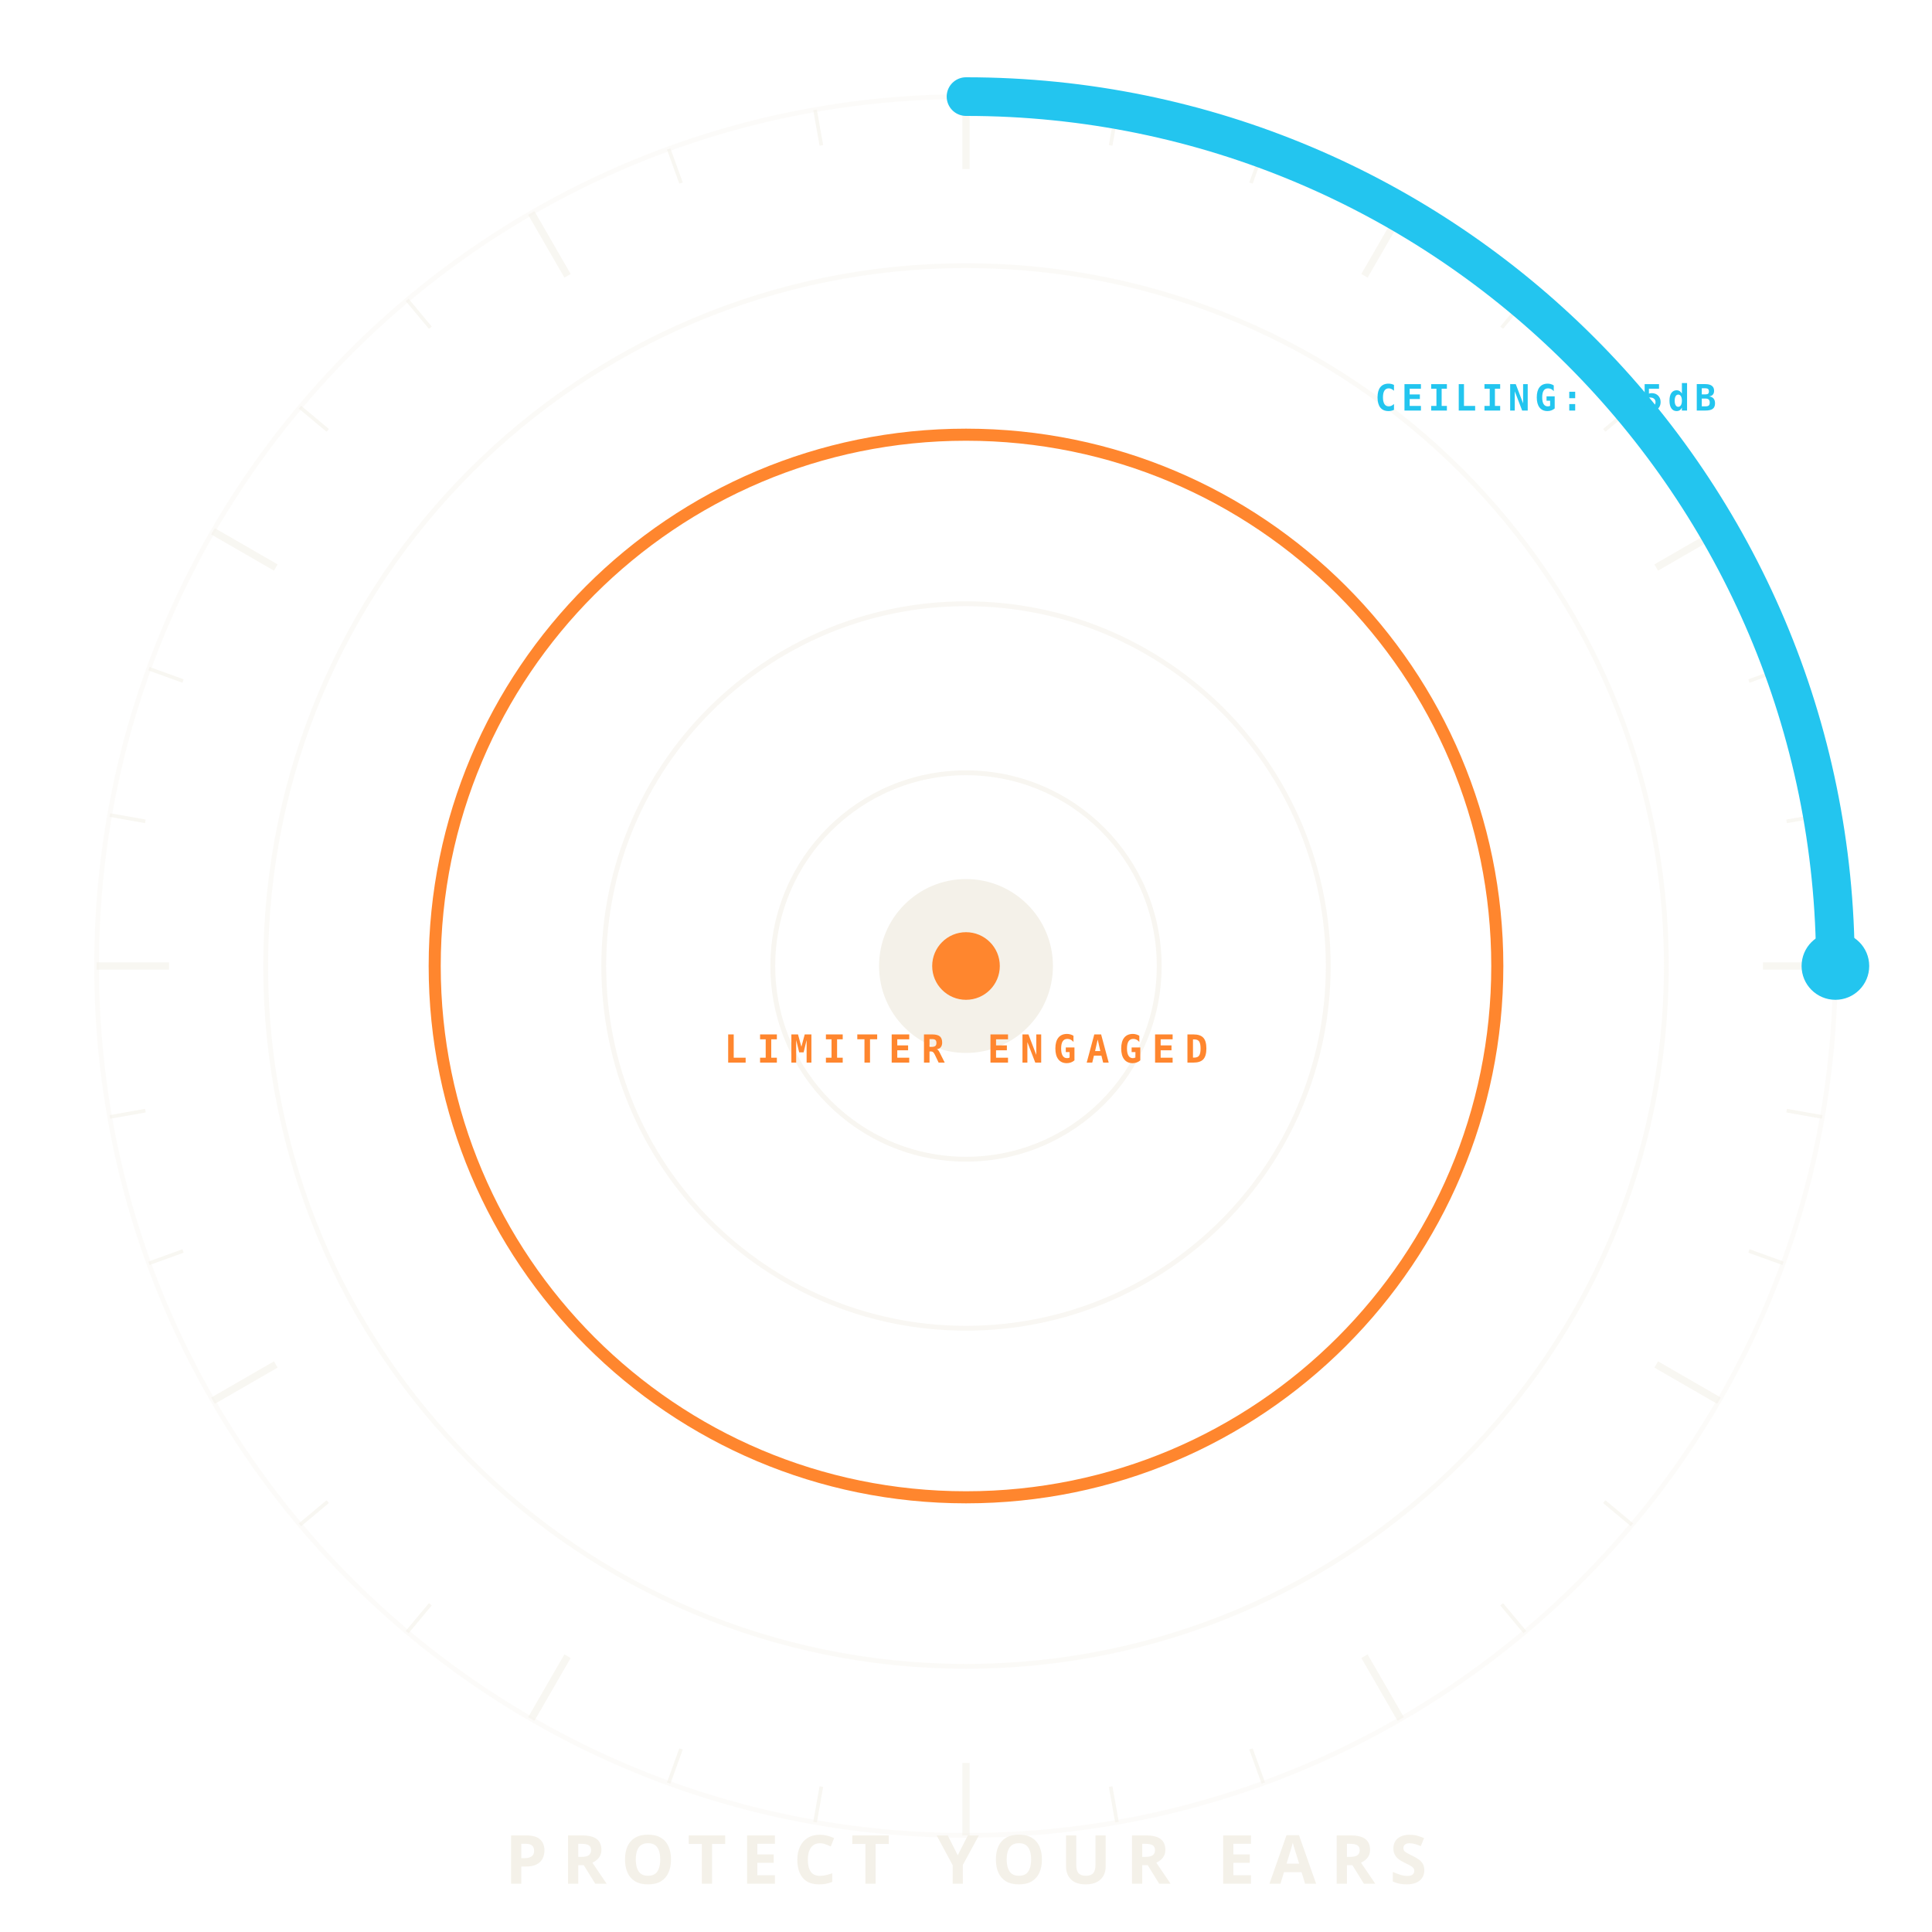
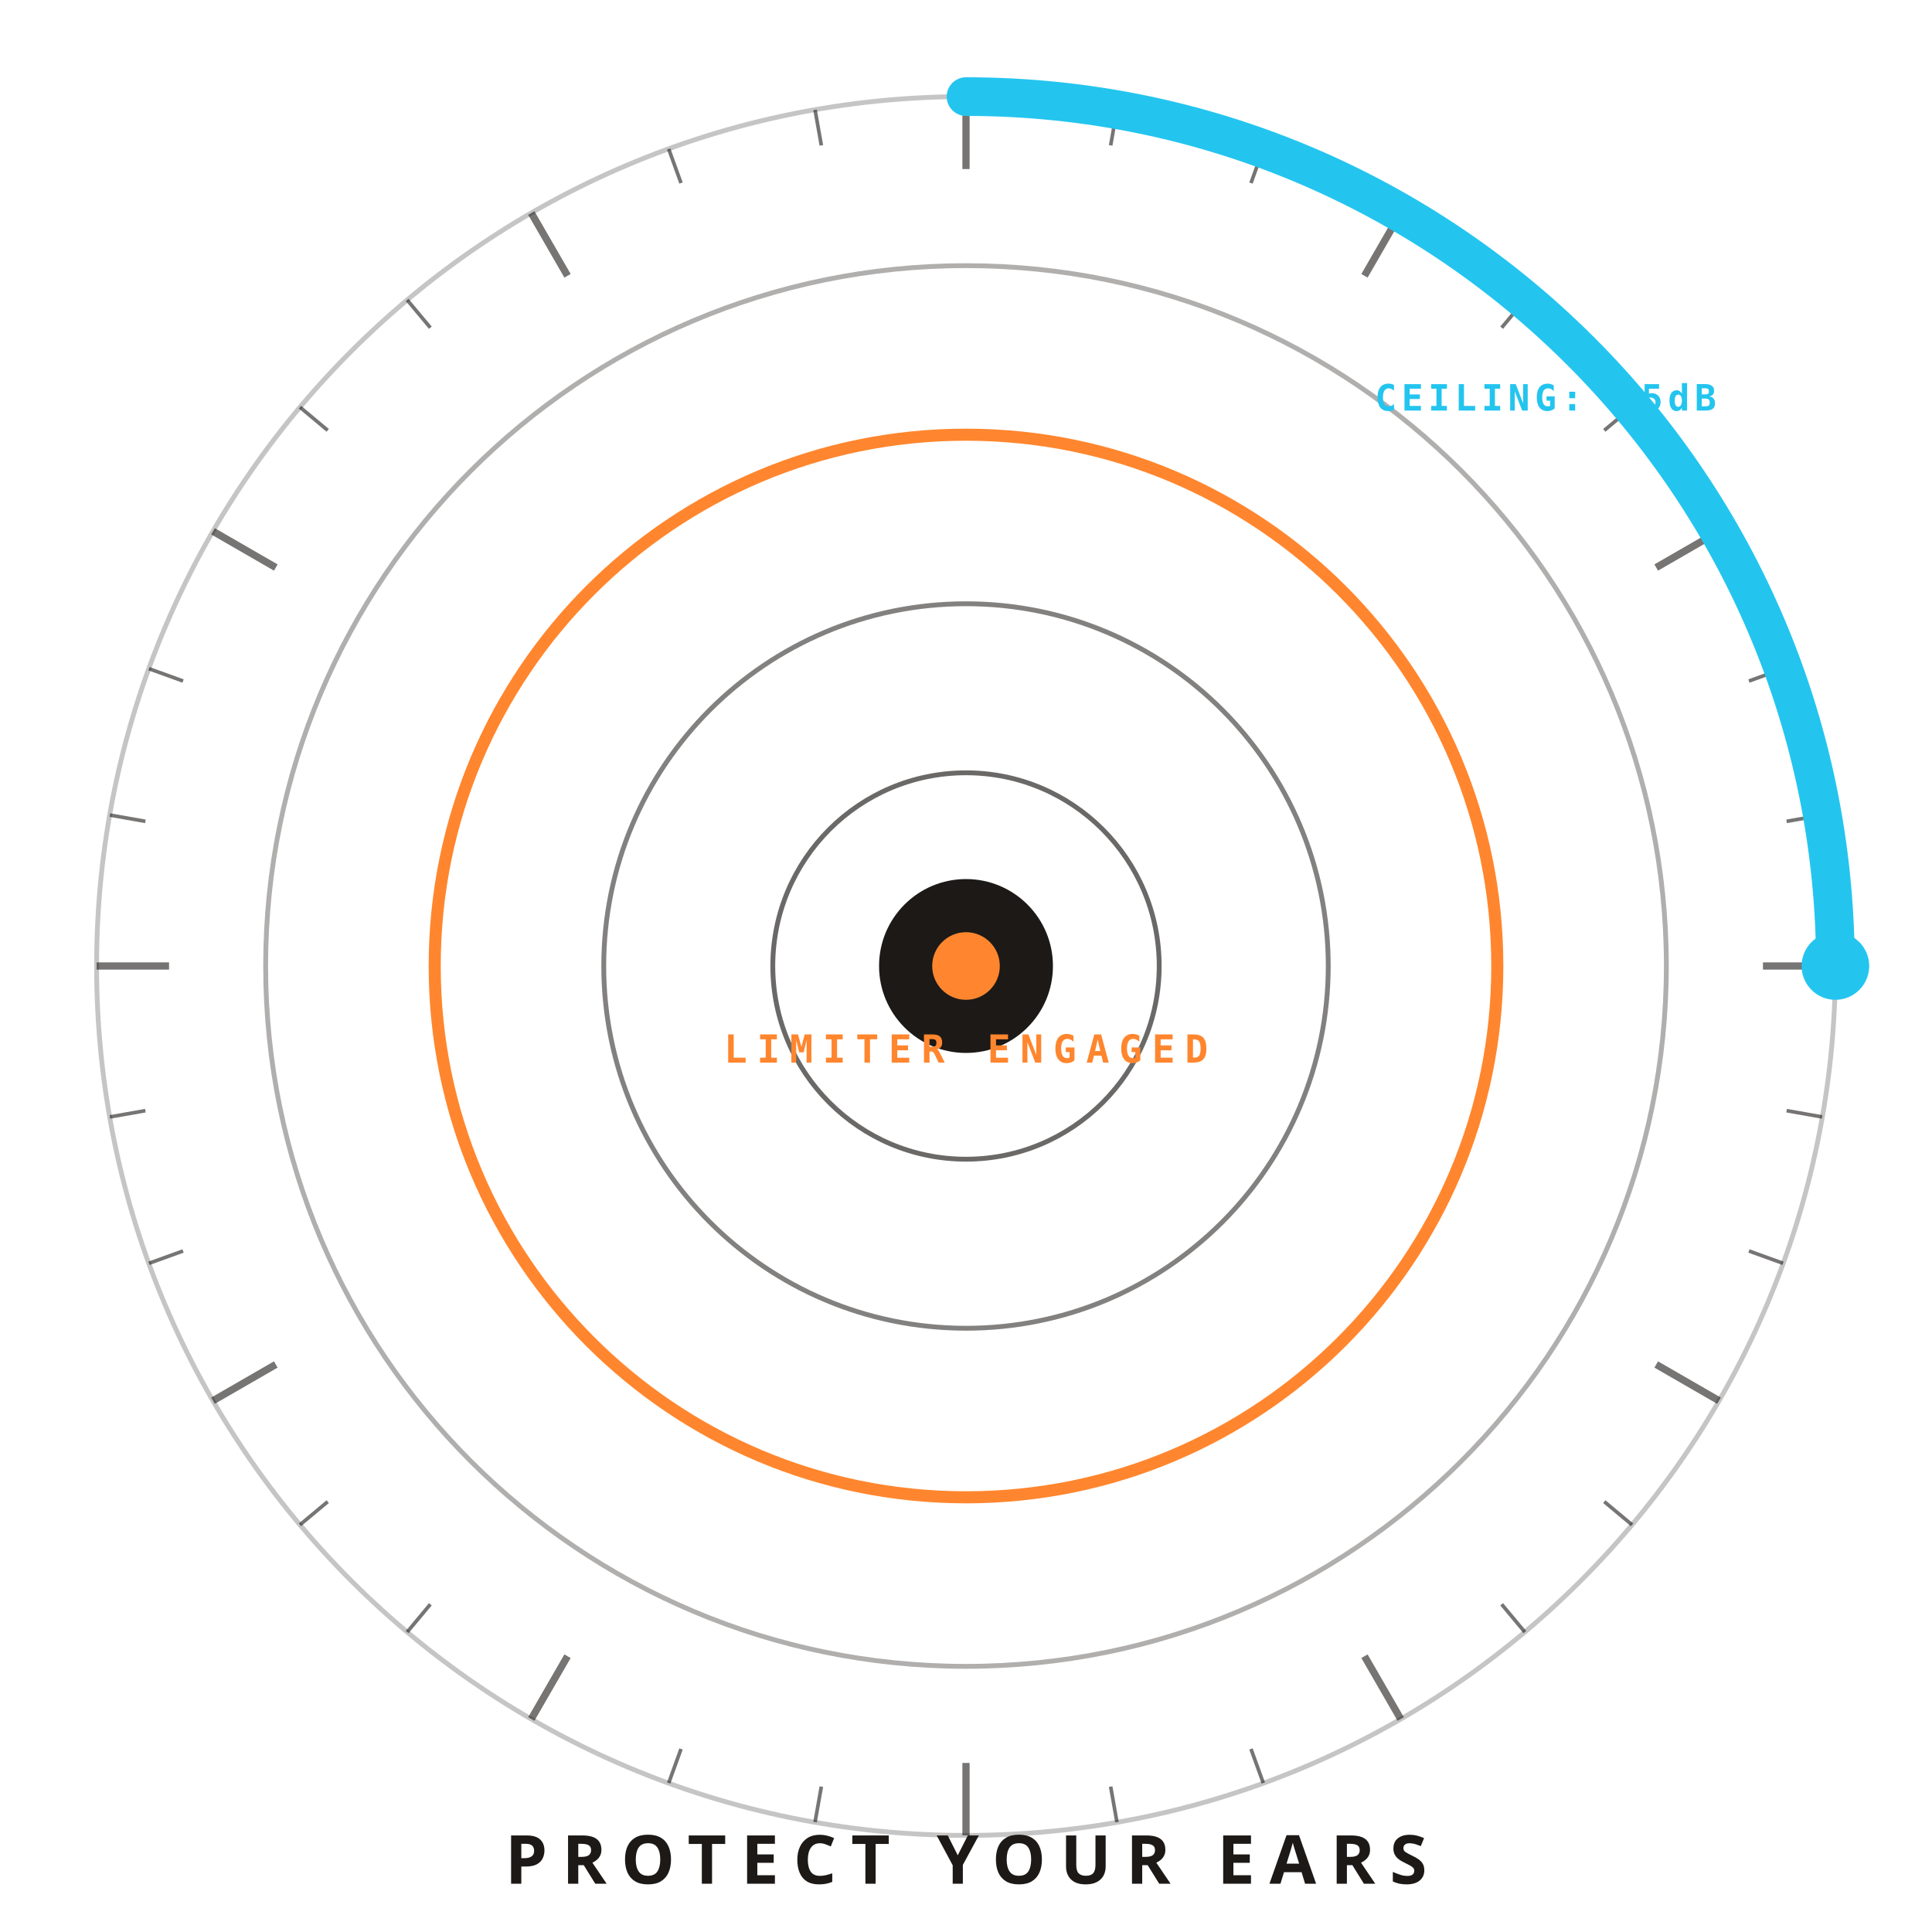
<svg xmlns="http://www.w3.org/2000/svg" viewBox="0 0 800 800" fill="none">
-   <circle cx="400" cy="400" r="360" stroke="#F4F1E9" stroke-width="2" opacity="0.25" />
-   <circle cx="400" cy="400" r="290" stroke="#F4F1E9" stroke-width="2" opacity="0.35" />
+   <circle cx="400" cy="400" r="360" stroke="#1C1917" stroke-width="2" opacity="0.25" />
+   <circle cx="400" cy="400" r="290" stroke="#1C1917" stroke-width="2" opacity="0.35" />
  <circle cx="400" cy="400" r="220" stroke="#FF862E" stroke-width="5" opacity="1" />
-   <circle cx="400" cy="400" r="150" stroke="#F4F1E9" stroke-width="2" opacity="0.55" />
-   <circle cx="400" cy="400" r="80" stroke="#F4F1E9" stroke-width="2" opacity="0.65" />
-   <line x1="760.0" y1="400.0" x2="730.0" y2="400.0" stroke="#F4F1E9" stroke-width="3" opacity="0.6" />
-   <line x1="754.5" y1="462.5" x2="739.8" y2="459.9" stroke="#F4F1E9" stroke-width="1.5" opacity="0.6" />
-   <line x1="738.3" y1="523.1" x2="724.2" y2="518.0" stroke="#F4F1E9" stroke-width="1.5" opacity="0.6" />
-   <line x1="711.8" y1="580.0" x2="685.8" y2="565.0" stroke="#F4F1E9" stroke-width="3" opacity="0.6" />
-   <line x1="675.8" y1="631.4" x2="664.3" y2="621.8" stroke="#F4F1E9" stroke-width="1.5" opacity="0.6" />
-   <line x1="631.4" y1="675.8" x2="621.8" y2="664.3" stroke="#F4F1E9" stroke-width="1.5" opacity="0.6" />
-   <line x1="580.0" y1="711.8" x2="565.0" y2="685.8" stroke="#F4F1E9" stroke-width="3" opacity="0.6" />
-   <line x1="523.1" y1="738.3" x2="518.0" y2="724.2" stroke="#F4F1E9" stroke-width="1.5" opacity="0.6" />
-   <line x1="462.5" y1="754.5" x2="459.9" y2="739.8" stroke="#F4F1E9" stroke-width="1.5" opacity="0.6" />
-   <line x1="400.0" y1="760.0" x2="400.0" y2="730.0" stroke="#F4F1E9" stroke-width="3" opacity="0.6" />
-   <line x1="337.5" y1="754.5" x2="340.1" y2="739.8" stroke="#F4F1E9" stroke-width="1.5" opacity="0.6" />
-   <line x1="276.9" y1="738.3" x2="282.0" y2="724.2" stroke="#F4F1E9" stroke-width="1.5" opacity="0.6" />
-   <line x1="220.0" y1="711.8" x2="235.0" y2="685.8" stroke="#F4F1E9" stroke-width="3" opacity="0.6" />
-   <line x1="168.6" y1="675.8" x2="178.2" y2="664.3" stroke="#F4F1E9" stroke-width="1.5" opacity="0.6" />
-   <line x1="124.2" y1="631.4" x2="135.7" y2="621.8" stroke="#F4F1E9" stroke-width="1.5" opacity="0.6" />
-   <line x1="88.2" y1="580.0" x2="114.2" y2="565.0" stroke="#F4F1E9" stroke-width="3" opacity="0.6" />
-   <line x1="61.7" y1="523.1" x2="75.8" y2="518.0" stroke="#F4F1E9" stroke-width="1.5" opacity="0.6" />
-   <line x1="45.5" y1="462.5" x2="60.2" y2="459.9" stroke="#F4F1E9" stroke-width="1.5" opacity="0.6" />
-   <line x1="40.0" y1="400.0" x2="70.0" y2="400.0" stroke="#F4F1E9" stroke-width="3" opacity="0.6" />
-   <line x1="45.5" y1="337.5" x2="60.2" y2="340.1" stroke="#F4F1E9" stroke-width="1.5" opacity="0.6" />
-   <line x1="61.7" y1="276.9" x2="75.8" y2="282.0" stroke="#F4F1E9" stroke-width="1.5" opacity="0.6" />
-   <line x1="88.2" y1="220.0" x2="114.2" y2="235.0" stroke="#F4F1E9" stroke-width="3" opacity="0.6" />
-   <line x1="124.2" y1="168.6" x2="135.7" y2="178.2" stroke="#F4F1E9" stroke-width="1.5" opacity="0.6" />
-   <line x1="168.6" y1="124.2" x2="178.2" y2="135.7" stroke="#F4F1E9" stroke-width="1.5" opacity="0.6" />
-   <line x1="220.0" y1="88.2" x2="235.0" y2="114.2" stroke="#F4F1E9" stroke-width="3" opacity="0.6" />
-   <line x1="276.9" y1="61.7" x2="282.0" y2="75.8" stroke="#F4F1E9" stroke-width="1.5" opacity="0.6" />
-   <line x1="337.5" y1="45.5" x2="340.1" y2="60.2" stroke="#F4F1E9" stroke-width="1.5" opacity="0.6" />
-   <line x1="400.0" y1="40.0" x2="400.0" y2="70.0" stroke="#F4F1E9" stroke-width="3" opacity="0.6" />
-   <line x1="462.5" y1="45.5" x2="459.9" y2="60.2" stroke="#F4F1E9" stroke-width="1.5" opacity="0.6" />
-   <line x1="523.1" y1="61.7" x2="518.0" y2="75.8" stroke="#F4F1E9" stroke-width="1.5" opacity="0.6" />
-   <line x1="580.0" y1="88.2" x2="565.0" y2="114.2" stroke="#F4F1E9" stroke-width="3" opacity="0.6" />
-   <line x1="631.4" y1="124.2" x2="621.8" y2="135.7" stroke="#F4F1E9" stroke-width="1.5" opacity="0.6" />
-   <line x1="675.8" y1="168.6" x2="664.3" y2="178.2" stroke="#F4F1E9" stroke-width="1.5" opacity="0.6" />
-   <line x1="711.8" y1="220.0" x2="685.8" y2="235.0" stroke="#F4F1E9" stroke-width="3" opacity="0.6" />
-   <line x1="738.3" y1="276.9" x2="724.2" y2="282.0" stroke="#F4F1E9" stroke-width="1.5" opacity="0.6" />
-   <line x1="754.5" y1="337.5" x2="739.8" y2="340.1" stroke="#F4F1E9" stroke-width="1.5" opacity="0.6" />
+   <circle cx="400" cy="400" r="150" stroke="#1C1917" stroke-width="2" opacity="0.55" />
+   <circle cx="400" cy="400" r="80" stroke="#1C1917" stroke-width="2" opacity="0.65" />
+   <line x1="760.0" y1="400.0" x2="730.0" y2="400.0" stroke="#1C1917" stroke-width="3" opacity="0.6" />
+   <line x1="754.5" y1="462.5" x2="739.8" y2="459.9" stroke="#1C1917" stroke-width="1.5" opacity="0.6" />
+   <line x1="738.3" y1="523.1" x2="724.2" y2="518.0" stroke="#1C1917" stroke-width="1.5" opacity="0.6" />
+   <line x1="711.8" y1="580.0" x2="685.8" y2="565.0" stroke="#1C1917" stroke-width="3" opacity="0.6" />
+   <line x1="675.8" y1="631.4" x2="664.3" y2="621.8" stroke="#1C1917" stroke-width="1.5" opacity="0.6" />
+   <line x1="631.4" y1="675.8" x2="621.8" y2="664.3" stroke="#1C1917" stroke-width="1.5" opacity="0.6" />
+   <line x1="580.0" y1="711.8" x2="565.0" y2="685.8" stroke="#1C1917" stroke-width="3" opacity="0.6" />
+   <line x1="523.1" y1="738.3" x2="518.0" y2="724.2" stroke="#1C1917" stroke-width="1.5" opacity="0.6" />
+   <line x1="462.5" y1="754.5" x2="459.9" y2="739.8" stroke="#1C1917" stroke-width="1.5" opacity="0.6" />
+   <line x1="400.0" y1="760.0" x2="400.0" y2="730.0" stroke="#1C1917" stroke-width="3" opacity="0.6" />
+   <line x1="337.5" y1="754.5" x2="340.1" y2="739.8" stroke="#1C1917" stroke-width="1.5" opacity="0.6" />
+   <line x1="276.9" y1="738.3" x2="282.0" y2="724.2" stroke="#1C1917" stroke-width="1.5" opacity="0.6" />
+   <line x1="220.0" y1="711.8" x2="235.0" y2="685.8" stroke="#1C1917" stroke-width="3" opacity="0.6" />
+   <line x1="168.6" y1="675.8" x2="178.2" y2="664.3" stroke="#1C1917" stroke-width="1.5" opacity="0.6" />
+   <line x1="124.2" y1="631.4" x2="135.7" y2="621.8" stroke="#1C1917" stroke-width="1.5" opacity="0.6" />
+   <line x1="88.2" y1="580.0" x2="114.2" y2="565.0" stroke="#1C1917" stroke-width="3" opacity="0.6" />
+   <line x1="61.7" y1="523.1" x2="75.8" y2="518.0" stroke="#1C1917" stroke-width="1.5" opacity="0.6" />
+   <line x1="45.5" y1="462.5" x2="60.2" y2="459.9" stroke="#1C1917" stroke-width="1.5" opacity="0.6" />
+   <line x1="40.0" y1="400.0" x2="70.0" y2="400.0" stroke="#1C1917" stroke-width="3" opacity="0.6" />
+   <line x1="45.5" y1="337.5" x2="60.2" y2="340.1" stroke="#1C1917" stroke-width="1.5" opacity="0.6" />
+   <line x1="61.7" y1="276.9" x2="75.8" y2="282.0" stroke="#1C1917" stroke-width="1.5" opacity="0.6" />
+   <line x1="88.2" y1="220.0" x2="114.2" y2="235.0" stroke="#1C1917" stroke-width="3" opacity="0.6" />
+   <line x1="124.2" y1="168.6" x2="135.7" y2="178.2" stroke="#1C1917" stroke-width="1.5" opacity="0.6" />
+   <line x1="168.6" y1="124.2" x2="178.2" y2="135.7" stroke="#1C1917" stroke-width="1.5" opacity="0.6" />
+   <line x1="220.0" y1="88.2" x2="235.0" y2="114.2" stroke="#1C1917" stroke-width="3" opacity="0.6" />
+   <line x1="276.9" y1="61.7" x2="282.0" y2="75.8" stroke="#1C1917" stroke-width="1.5" opacity="0.6" />
+   <line x1="337.5" y1="45.5" x2="340.1" y2="60.2" stroke="#1C1917" stroke-width="1.5" opacity="0.6" />
+   <line x1="400.0" y1="40.0" x2="400.0" y2="70.0" stroke="#1C1917" stroke-width="3" opacity="0.6" />
+   <line x1="462.5" y1="45.5" x2="459.9" y2="60.2" stroke="#1C1917" stroke-width="1.5" opacity="0.6" />
+   <line x1="523.1" y1="61.7" x2="518.0" y2="75.8" stroke="#1C1917" stroke-width="1.5" opacity="0.6" />
+   <line x1="580.0" y1="88.2" x2="565.0" y2="114.2" stroke="#1C1917" stroke-width="3" opacity="0.6" />
+   <line x1="631.4" y1="124.2" x2="621.8" y2="135.7" stroke="#1C1917" stroke-width="1.5" opacity="0.6" />
+   <line x1="675.8" y1="168.6" x2="664.3" y2="178.2" stroke="#1C1917" stroke-width="1.5" opacity="0.6" />
+   <line x1="711.8" y1="220.0" x2="685.8" y2="235.0" stroke="#1C1917" stroke-width="3" opacity="0.6" />
+   <line x1="738.3" y1="276.9" x2="724.2" y2="282.0" stroke="#1C1917" stroke-width="1.5" opacity="0.6" />
+   <line x1="754.5" y1="337.5" x2="739.8" y2="340.1" stroke="#1C1917" stroke-width="1.5" opacity="0.6" />
  <path d="M400 40 A360 360 0 0 1 760 400" stroke="#23C5EF" stroke-width="16" stroke-linecap="round" fill="none" />
  <circle cx="760" cy="400" r="14" fill="#23C5EF" />
-   <circle cx="400" cy="400" r="36" fill="#F4F1E9" />
+   <circle cx="400" cy="400" r="36" fill="#1C1917" />
  <circle cx="400" cy="400" r="14" fill="#FF862E" />
  <text x="400" y="440" text-anchor="middle" font-family="ui-monospace,monospace" font-size="16" font-weight="800" fill="#FF862E" letter-spacing="4">LIMITER ENGAGED</text>
  <text x="640" y="170" text-anchor="middle" font-family="ui-monospace,monospace" font-size="15" font-weight="800" fill="#23C5EF" letter-spacing="2">CEILING: 85dB</text>
-   <text x="400" y="780" text-anchor="middle" font-family="system-ui,sans-serif" font-size="28" font-weight="900" fill="#F4F1E9" letter-spacing="6">PROTECT YOUR EARS</text>
+   <text x="400" y="780" text-anchor="middle" font-family="system-ui,sans-serif" font-size="28" font-weight="900" fill="#1C1917" letter-spacing="6">PROTECT YOUR EARS</text>
</svg>
